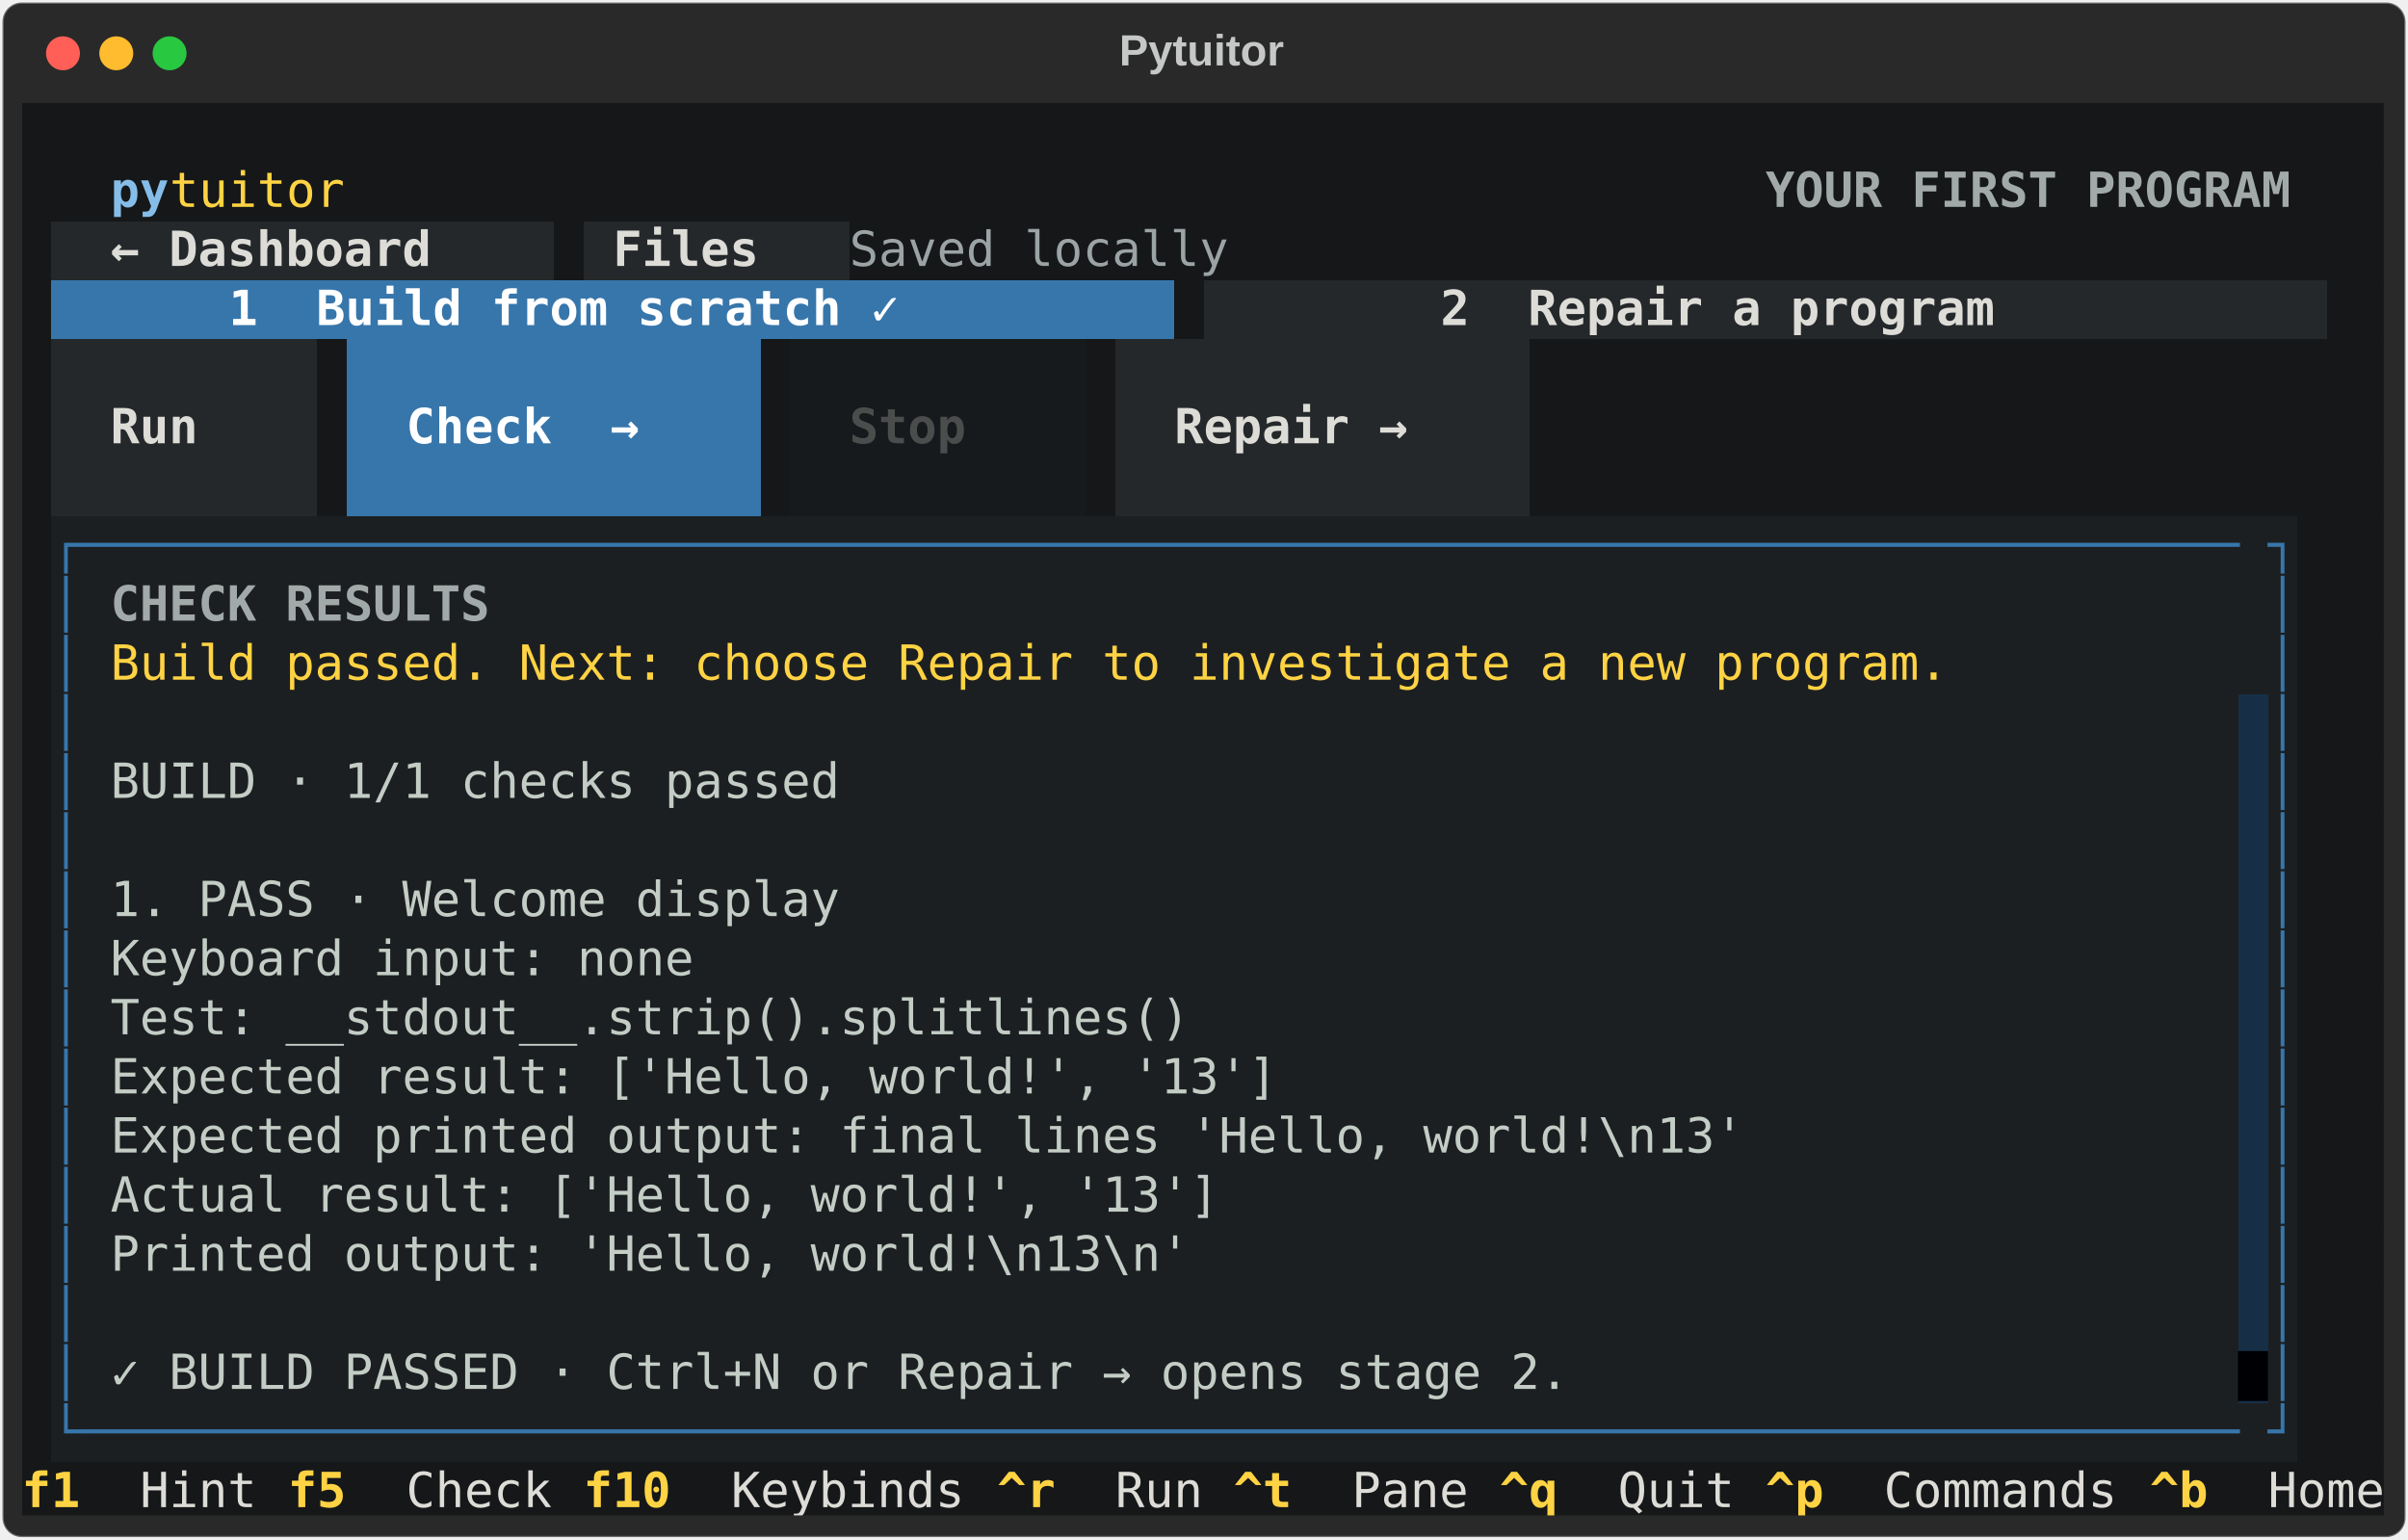
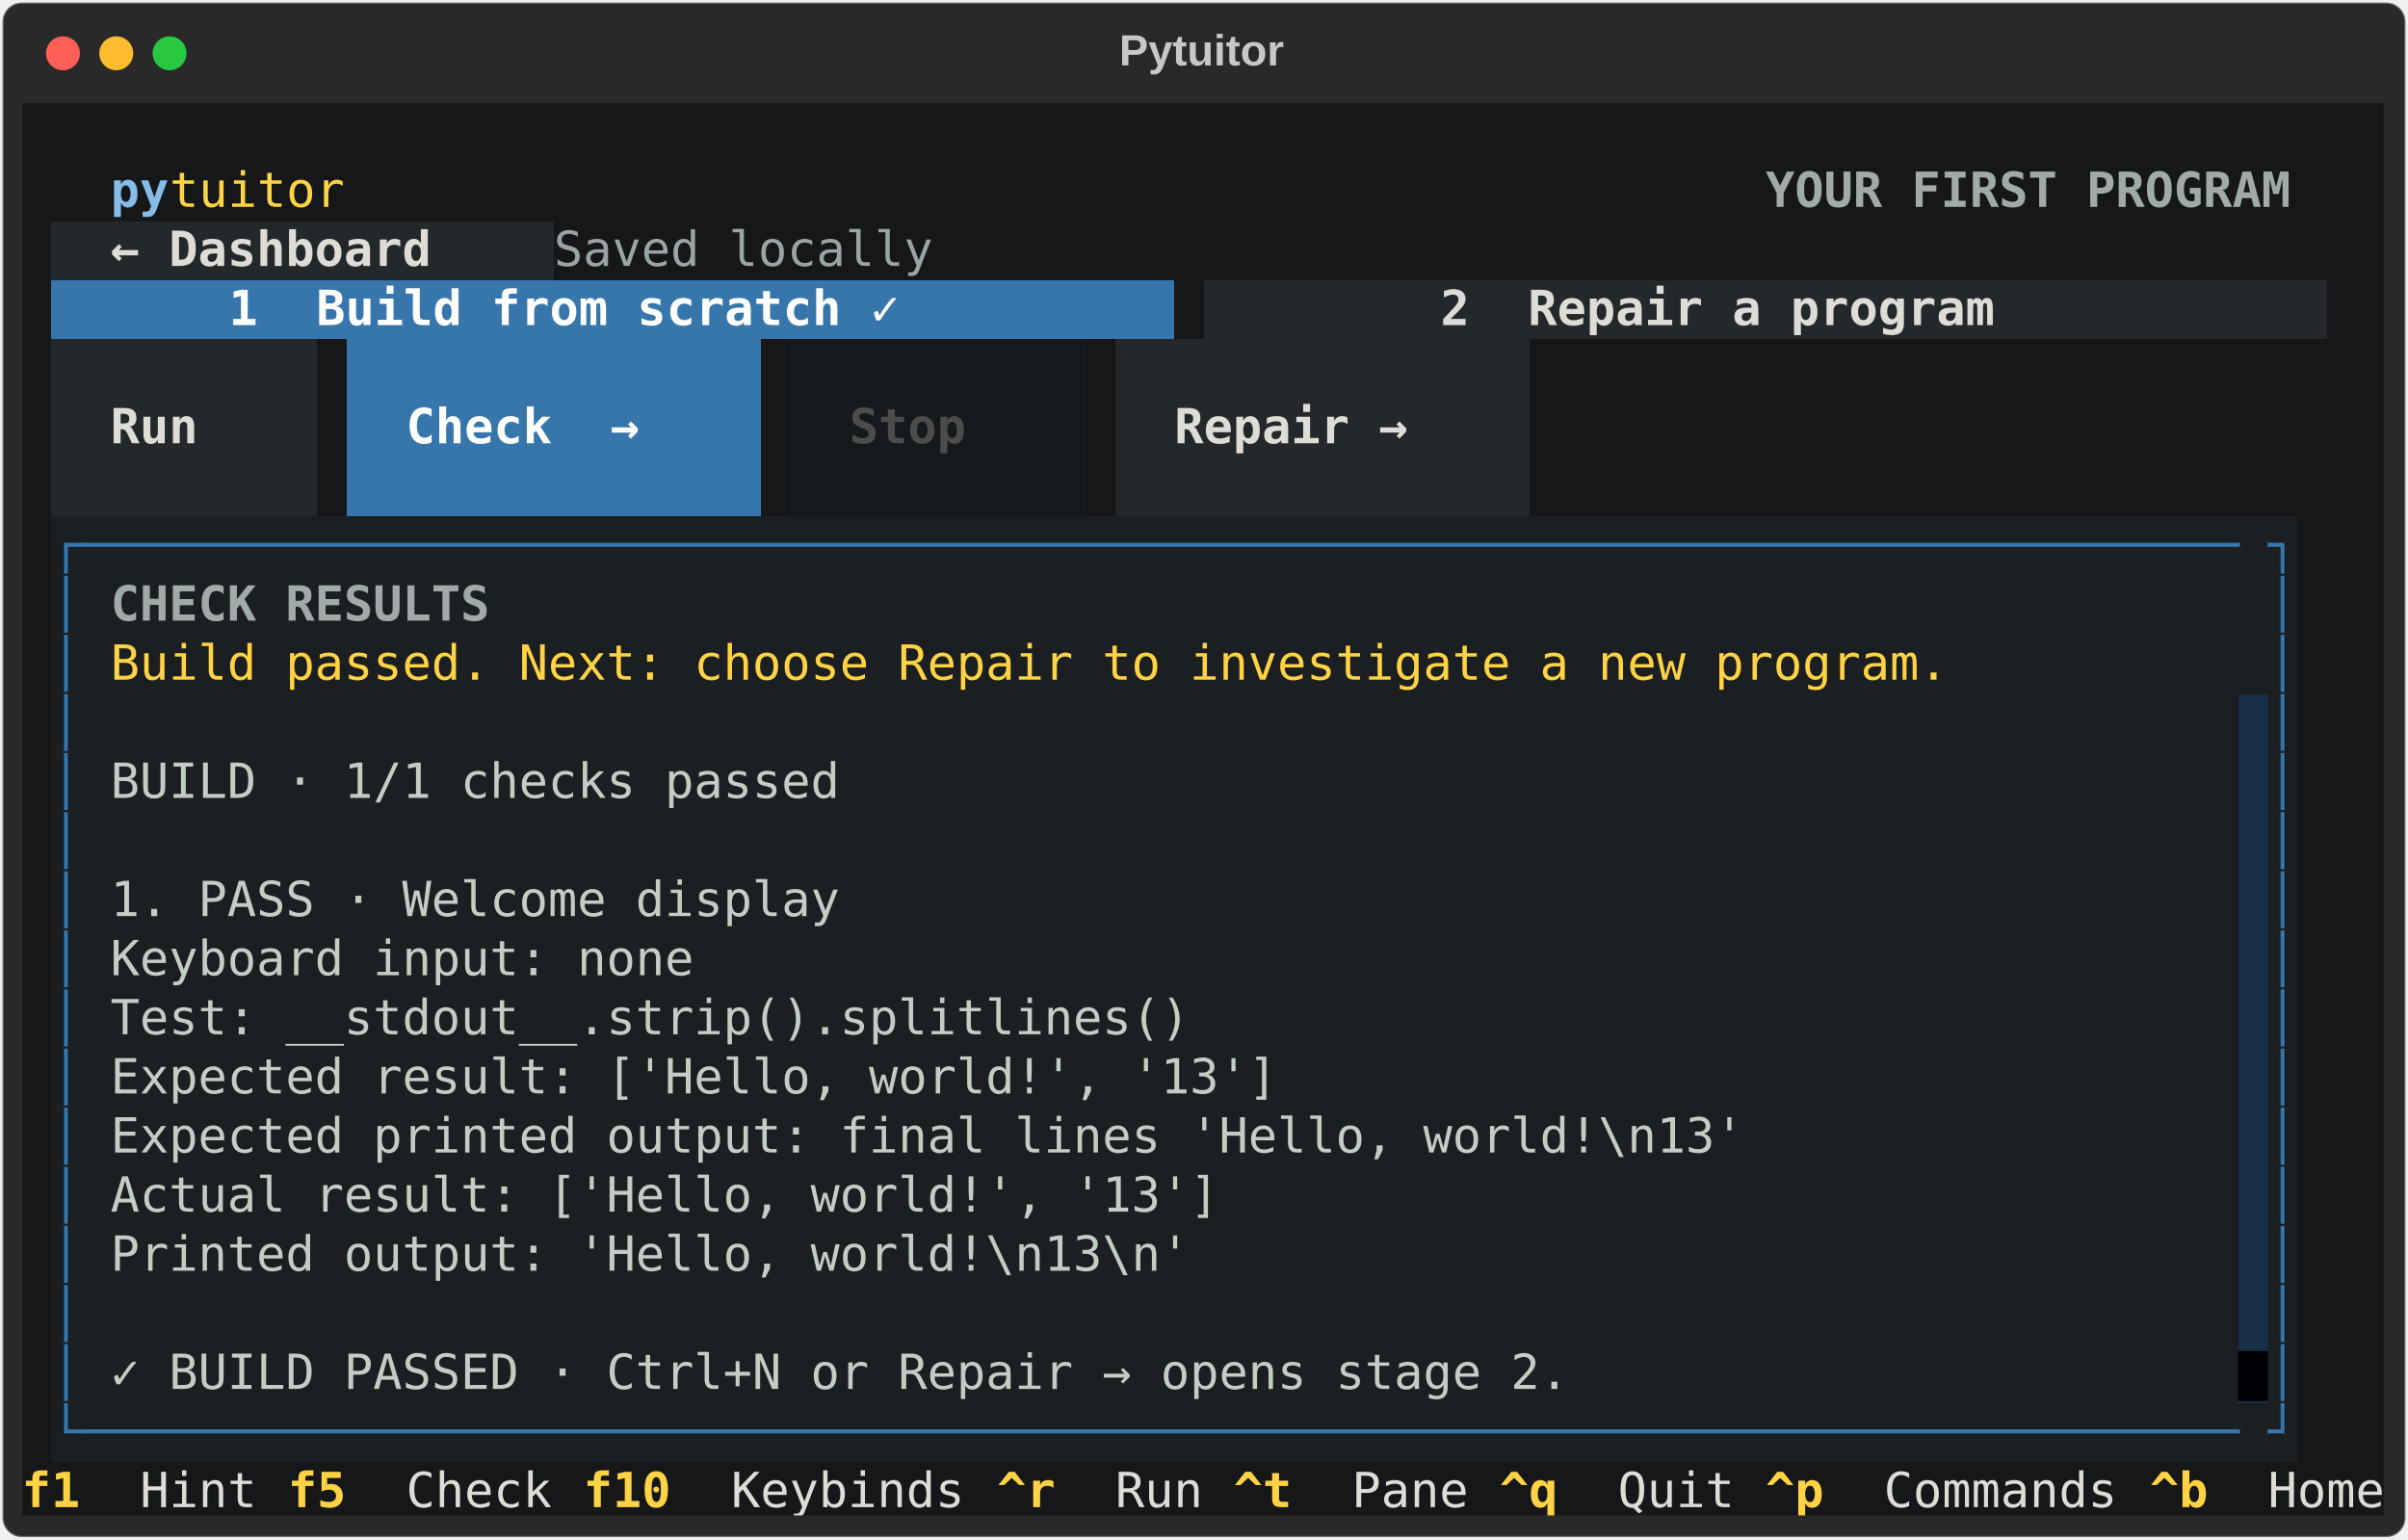
<svg xmlns="http://www.w3.org/2000/svg" class="rich-terminal" viewBox="0 0 994 635.6">
  <style>

    @font-face {
        font-family: "Fira Code";
        src: local("FiraCode-Regular"),
                url("https://cdnjs.cloudflare.com/ajax/libs/firacode/6.2.0/woff2/FiraCode-Regular.woff2") format("woff2"),
                url("https://cdnjs.cloudflare.com/ajax/libs/firacode/6.2.0/woff/FiraCode-Regular.woff") format("woff");
        font-style: normal;
        font-weight: 400;
    }
    @font-face {
        font-family: "Fira Code";
        src: local("FiraCode-Bold"),
                url("https://cdnjs.cloudflare.com/ajax/libs/firacode/6.2.0/woff2/FiraCode-Bold.woff2") format("woff2"),
                url("https://cdnjs.cloudflare.com/ajax/libs/firacode/6.2.0/woff/FiraCode-Bold.woff") format("woff");
        font-style: bold;
        font-weight: 700;
    }

    .terminal-baseline-matrix {
        font-family: Fira Code, monospace;
        font-size: 20px;
        line-height: 24.4px;
        font-variant-east-asian: full-width;
    }

    .terminal-baseline-title {
        font-size: 18px;
        font-weight: bold;
        font-family: arial;
    }

    .terminal-baseline-r1 { fill: #c5c8c6 }
.terminal-baseline-r2 { fill: #86bde8;font-weight: bold }
.terminal-baseline-r3 { fill: #ffd343 }
.terminal-baseline-r4 { fill: #a2aaa9;font-weight: bold }
.terminal-baseline-r5 { fill: #dddcd7;font-weight: bold }
.terminal-baseline-r6 { fill: #9ba3a5 }
.terminal-baseline-r7 { fill: #ffffff;font-weight: bold }
.terminal-baseline-r8 { fill: #4b4d4d;font-weight: bold }
.terminal-baseline-r9 { fill: #3776ab }
.terminal-baseline-r10 { fill: #1c1f22 }
.terminal-baseline-r11 { fill: #c3cdc5 }
.terminal-baseline-r12 { fill: #000004 }
.terminal-baseline-r13 { fill: #ffd343;font-weight: bold }
.terminal-baseline-r14 { fill: #dddcd7 }
    </style>
  <defs>
    <clipPath id="terminal-baseline-clip-terminal">
      <rect x="0" y="0" width="975.0" height="584.6" />
    </clipPath>
    <clipPath id="terminal-baseline-line-0">
      <rect x="0" y="1.5" width="976" height="24.65" />
    </clipPath>
    <clipPath id="terminal-baseline-line-1">
      <rect x="0" y="25.9" width="976" height="24.65" />
    </clipPath>
    <clipPath id="terminal-baseline-line-2">
      <rect x="0" y="50.3" width="976" height="24.65" />
    </clipPath>
    <clipPath id="terminal-baseline-line-3">
      <rect x="0" y="74.7" width="976" height="24.65" />
    </clipPath>
    <clipPath id="terminal-baseline-line-4">
      <rect x="0" y="99.1" width="976" height="24.65" />
    </clipPath>
    <clipPath id="terminal-baseline-line-5">
      <rect x="0" y="123.5" width="976" height="24.65" />
    </clipPath>
    <clipPath id="terminal-baseline-line-6">
      <rect x="0" y="147.9" width="976" height="24.65" />
    </clipPath>
    <clipPath id="terminal-baseline-line-7">
      <rect x="0" y="172.3" width="976" height="24.65" />
    </clipPath>
    <clipPath id="terminal-baseline-line-8">
      <rect x="0" y="196.7" width="976" height="24.65" />
    </clipPath>
    <clipPath id="terminal-baseline-line-9">
      <rect x="0" y="221.1" width="976" height="24.65" />
    </clipPath>
    <clipPath id="terminal-baseline-line-10">
      <rect x="0" y="245.5" width="976" height="24.65" />
    </clipPath>
    <clipPath id="terminal-baseline-line-11">
      <rect x="0" y="269.9" width="976" height="24.65" />
    </clipPath>
    <clipPath id="terminal-baseline-line-12">
      <rect x="0" y="294.3" width="976" height="24.65" />
    </clipPath>
    <clipPath id="terminal-baseline-line-13">
      <rect x="0" y="318.7" width="976" height="24.65" />
    </clipPath>
    <clipPath id="terminal-baseline-line-14">
      <rect x="0" y="343.1" width="976" height="24.65" />
    </clipPath>
    <clipPath id="terminal-baseline-line-15">
      <rect x="0" y="367.5" width="976" height="24.65" />
    </clipPath>
    <clipPath id="terminal-baseline-line-16">
      <rect x="0" y="391.9" width="976" height="24.65" />
    </clipPath>
    <clipPath id="terminal-baseline-line-17">
      <rect x="0" y="416.3" width="976" height="24.65" />
    </clipPath>
    <clipPath id="terminal-baseline-line-18">
      <rect x="0" y="440.7" width="976" height="24.65" />
    </clipPath>
    <clipPath id="terminal-baseline-line-19">
      <rect x="0" y="465.1" width="976" height="24.65" />
    </clipPath>
    <clipPath id="terminal-baseline-line-20">
      <rect x="0" y="489.5" width="976" height="24.65" />
    </clipPath>
    <clipPath id="terminal-baseline-line-21">
      <rect x="0" y="513.9" width="976" height="24.65" />
    </clipPath>
    <clipPath id="terminal-baseline-line-22">
      <rect x="0" y="538.3" width="976" height="24.65" />
    </clipPath>
  </defs>
  <rect fill="#292929" stroke="rgba(255,255,255,0.35)" stroke-width="1" x="1" y="1" width="992" height="633.6" rx="8" />
  <text class="terminal-baseline-title" fill="#c5c8c6" text-anchor="middle" x="496" y="27">Pytuitor</text>
  <g transform="translate(26,22)">
    <circle cx="0" cy="0" r="7" fill="#ff5f57" />
    <circle cx="22" cy="0" r="7" fill="#febc2e" />
    <circle cx="44" cy="0" r="7" fill="#28c840" />
  </g>
  <g transform="translate(9, 41)" clip-path="url(#terminal-baseline-clip-terminal)">
    <rect fill="#151719" x="0" y="1.5" width="976" height="24.65" shape-rendering="crispEdges" />
    <rect fill="#151719" x="0" y="25.9" width="36.6" height="24.65" shape-rendering="crispEdges" />
    <rect fill="#151719" x="36.6" y="25.9" width="24.4" height="24.65" shape-rendering="crispEdges" />
    <rect fill="#151719" x="61" y="25.9" width="73.2" height="24.65" shape-rendering="crispEdges" />
    <rect fill="#151719" x="134.2" y="25.9" width="109.8" height="24.65" shape-rendering="crispEdges" />
    <rect fill="#151719" x="244" y="25.9" width="475.8" height="24.65" shape-rendering="crispEdges" />
    <rect fill="#151719" x="719.8" y="25.9" width="219.6" height="24.65" shape-rendering="crispEdges" />
    <rect fill="#151719" x="939.4" y="25.9" width="36.6" height="24.65" shape-rendering="crispEdges" />
    <rect fill="#151719" x="0" y="50.3" width="12.2" height="24.65" shape-rendering="crispEdges" />
    <rect fill="#24282b" x="12.2" y="50.3" width="24.4" height="24.65" shape-rendering="crispEdges" />
    <rect fill="#24282b" x="36.6" y="50.3" width="158.6" height="24.65" shape-rendering="crispEdges" />
    <rect fill="#24282b" x="195.2" y="50.3" width="24.4" height="24.65" shape-rendering="crispEdges" />
-     <rect fill="#151719" x="219.6" y="50.3" width="12.2" height="24.65" shape-rendering="crispEdges" />
-     <rect fill="#24282b" x="231.8" y="50.3" width="12.2" height="24.65" shape-rendering="crispEdges" />
-     <rect fill="#24282b" x="244" y="50.3" width="85.4" height="24.65" shape-rendering="crispEdges" />
-     <rect fill="#24282b" x="329.4" y="50.3" width="12.2" height="24.65" shape-rendering="crispEdges" />
-     <rect fill="#151719" x="341.6" y="50.3" width="158.6" height="24.65" shape-rendering="crispEdges" />
-     <rect fill="#151719" x="500.2" y="50.3" width="463.6" height="24.65" shape-rendering="crispEdges" />
+     <rect fill="#151719" x="219.6" y="50.3" width="158.6" height="24.65" shape-rendering="crispEdges" />
+     <rect fill="#151719" x="378.2" y="50.3" width="585.6" height="24.65" shape-rendering="crispEdges" />
    <rect fill="#151719" x="963.8" y="50.3" width="12.2" height="24.65" shape-rendering="crispEdges" />
    <rect fill="#151719" x="0" y="74.7" width="12.2" height="24.65" shape-rendering="crispEdges" />
    <rect fill="#3776ab" x="12.2" y="74.7" width="12.2" height="24.65" shape-rendering="crispEdges" />
    <rect fill="#3776ab" x="24.4" y="74.7" width="61" height="24.65" shape-rendering="crispEdges" />
    <rect fill="#3776ab" x="85.4" y="74.7" width="305" height="24.65" shape-rendering="crispEdges" />
    <rect fill="#3776ab" x="390.4" y="74.7" width="73.2" height="24.65" shape-rendering="crispEdges" />
    <rect fill="#3776ab" x="463.6" y="74.7" width="12.2" height="24.65" shape-rendering="crispEdges" />
    <rect fill="#151719" x="475.8" y="74.7" width="12.2" height="24.65" shape-rendering="crispEdges" />
    <rect fill="#24282b" x="488" y="74.7" width="12.2" height="24.65" shape-rendering="crispEdges" />
    <rect fill="#24282b" x="500.2" y="74.7" width="85.4" height="24.65" shape-rendering="crispEdges" />
    <rect fill="#24282b" x="585.6" y="74.7" width="256.2" height="24.65" shape-rendering="crispEdges" />
    <rect fill="#24282b" x="841.8" y="74.7" width="97.6" height="24.65" shape-rendering="crispEdges" />
    <rect fill="#24282b" x="939.4" y="74.7" width="12.2" height="24.65" shape-rendering="crispEdges" />
    <rect fill="#151719" x="951.6" y="74.7" width="12.2" height="24.65" shape-rendering="crispEdges" />
    <rect fill="#151719" x="963.8" y="74.7" width="12.2" height="24.65" shape-rendering="crispEdges" />
    <rect fill="#151719" x="0" y="99.1" width="12.2" height="24.65" shape-rendering="crispEdges" />
    <rect fill="#24282b" x="12.2" y="99.1" width="24.4" height="24.65" shape-rendering="crispEdges" />
    <rect fill="#24282b" x="36.6" y="99.1" width="61" height="24.65" shape-rendering="crispEdges" />
    <rect fill="#24282b" x="97.6" y="99.1" width="24.4" height="24.65" shape-rendering="crispEdges" />
    <rect fill="#151719" x="122" y="99.1" width="12.2" height="24.65" shape-rendering="crispEdges" />
    <rect fill="#3776ab" x="134.2" y="99.1" width="24.4" height="24.65" shape-rendering="crispEdges" />
    <rect fill="#3776ab" x="158.6" y="99.1" width="122" height="24.65" shape-rendering="crispEdges" />
    <rect fill="#3776ab" x="280.6" y="99.1" width="24.4" height="24.65" shape-rendering="crispEdges" />
    <rect fill="#151719" x="305" y="99.1" width="12.2" height="24.65" shape-rendering="crispEdges" />
    <rect fill="#171a1c" x="317.2" y="99.1" width="24.4" height="24.65" shape-rendering="crispEdges" />
    <rect fill="#171a1c" x="341.6" y="99.1" width="73.2" height="24.65" shape-rendering="crispEdges" />
    <rect fill="#171a1c" x="414.8" y="99.1" width="24.4" height="24.65" shape-rendering="crispEdges" />
    <rect fill="#151719" x="439.2" y="99.1" width="12.2" height="24.65" shape-rendering="crispEdges" />
    <rect fill="#24282b" x="451.4" y="99.1" width="24.4" height="24.65" shape-rendering="crispEdges" />
    <rect fill="#24282b" x="475.8" y="99.1" width="122" height="24.65" shape-rendering="crispEdges" />
    <rect fill="#24282b" x="597.8" y="99.1" width="24.4" height="24.65" shape-rendering="crispEdges" />
    <rect fill="#151719" x="622.2" y="99.1" width="317.2" height="24.65" shape-rendering="crispEdges" />
    <rect fill="#151719" x="939.4" y="99.1" width="12.2" height="24.65" shape-rendering="crispEdges" />
    <rect fill="#151719" x="951.6" y="99.1" width="24.4" height="24.65" shape-rendering="crispEdges" />
    <rect fill="#151719" x="0" y="123.5" width="12.2" height="24.65" shape-rendering="crispEdges" />
    <rect fill="#24282b" x="12.2" y="123.5" width="24.4" height="24.65" shape-rendering="crispEdges" />
    <rect fill="#24282b" x="36.6" y="123.5" width="61" height="24.65" shape-rendering="crispEdges" />
    <rect fill="#24282b" x="97.6" y="123.5" width="24.4" height="24.65" shape-rendering="crispEdges" />
    <rect fill="#151719" x="122" y="123.5" width="12.2" height="24.65" shape-rendering="crispEdges" />
    <rect fill="#3776ab" x="134.2" y="123.5" width="24.4" height="24.65" shape-rendering="crispEdges" />
    <rect fill="#3776ab" x="158.6" y="123.5" width="122" height="24.65" shape-rendering="crispEdges" />
    <rect fill="#3776ab" x="280.6" y="123.5" width="24.4" height="24.65" shape-rendering="crispEdges" />
    <rect fill="#151719" x="305" y="123.5" width="12.2" height="24.65" shape-rendering="crispEdges" />
    <rect fill="#171a1c" x="317.2" y="123.5" width="24.4" height="24.65" shape-rendering="crispEdges" />
    <rect fill="#171a1c" x="341.6" y="123.5" width="73.2" height="24.65" shape-rendering="crispEdges" />
    <rect fill="#171a1c" x="414.8" y="123.5" width="24.4" height="24.65" shape-rendering="crispEdges" />
    <rect fill="#151719" x="439.2" y="123.5" width="12.2" height="24.65" shape-rendering="crispEdges" />
    <rect fill="#24282b" x="451.4" y="123.5" width="24.4" height="24.65" shape-rendering="crispEdges" />
    <rect fill="#24282b" x="475.8" y="123.5" width="122" height="24.65" shape-rendering="crispEdges" />
    <rect fill="#24282b" x="597.8" y="123.5" width="24.4" height="24.65" shape-rendering="crispEdges" />
    <rect fill="#151719" x="622.2" y="123.5" width="317.2" height="24.65" shape-rendering="crispEdges" />
    <rect fill="#151719" x="939.4" y="123.5" width="12.2" height="24.65" shape-rendering="crispEdges" />
    <rect fill="#151719" x="951.6" y="123.5" width="24.4" height="24.65" shape-rendering="crispEdges" />
    <rect fill="#151719" x="0" y="147.9" width="12.2" height="24.65" shape-rendering="crispEdges" />
    <rect fill="#24282b" x="12.2" y="147.9" width="24.4" height="24.65" shape-rendering="crispEdges" />
    <rect fill="#24282b" x="36.6" y="147.9" width="61" height="24.65" shape-rendering="crispEdges" />
    <rect fill="#24282b" x="97.6" y="147.9" width="24.4" height="24.65" shape-rendering="crispEdges" />
    <rect fill="#151719" x="122" y="147.9" width="12.2" height="24.65" shape-rendering="crispEdges" />
    <rect fill="#3776ab" x="134.2" y="147.9" width="24.4" height="24.65" shape-rendering="crispEdges" />
    <rect fill="#3776ab" x="158.6" y="147.9" width="122" height="24.65" shape-rendering="crispEdges" />
    <rect fill="#3776ab" x="280.6" y="147.9" width="24.4" height="24.65" shape-rendering="crispEdges" />
    <rect fill="#151719" x="305" y="147.9" width="12.2" height="24.65" shape-rendering="crispEdges" />
    <rect fill="#171a1c" x="317.2" y="147.9" width="24.4" height="24.65" shape-rendering="crispEdges" />
    <rect fill="#171a1c" x="341.6" y="147.9" width="73.2" height="24.65" shape-rendering="crispEdges" />
    <rect fill="#171a1c" x="414.8" y="147.9" width="24.4" height="24.65" shape-rendering="crispEdges" />
    <rect fill="#151719" x="439.2" y="147.9" width="12.2" height="24.65" shape-rendering="crispEdges" />
    <rect fill="#24282b" x="451.4" y="147.9" width="24.4" height="24.65" shape-rendering="crispEdges" />
    <rect fill="#24282b" x="475.8" y="147.9" width="122" height="24.65" shape-rendering="crispEdges" />
    <rect fill="#24282b" x="597.8" y="147.9" width="24.4" height="24.65" shape-rendering="crispEdges" />
    <rect fill="#151719" x="622.2" y="147.9" width="317.2" height="24.65" shape-rendering="crispEdges" />
    <rect fill="#151719" x="939.4" y="147.9" width="12.2" height="24.65" shape-rendering="crispEdges" />
    <rect fill="#151719" x="951.6" y="147.9" width="24.4" height="24.65" shape-rendering="crispEdges" />
    <rect fill="#151719" x="0" y="172.3" width="12.2" height="24.65" shape-rendering="crispEdges" />
    <rect fill="#1c1f22" x="12.2" y="172.3" width="12.2" height="24.65" shape-rendering="crispEdges" />
    <rect fill="#1c1f22" x="24.4" y="172.3" width="902.8" height="24.65" shape-rendering="crispEdges" />
    <rect fill="#1c1f22" x="927.2" y="172.3" width="12.2" height="24.65" shape-rendering="crispEdges" />
    <rect fill="#151719" x="939.4" y="172.3" width="12.2" height="24.65" shape-rendering="crispEdges" />
    <rect fill="#151719" x="951.6" y="172.3" width="24.4" height="24.65" shape-rendering="crispEdges" />
    <rect fill="#151719" x="0" y="196.7" width="12.2" height="24.65" shape-rendering="crispEdges" />
    <rect fill="#1c1f22" x="12.2" y="196.7" width="12.2" height="24.65" shape-rendering="crispEdges" />
    <rect fill="#1c1f22" x="24.4" y="196.7" width="12.2" height="24.65" shape-rendering="crispEdges" />
    <rect fill="#1c1f22" x="36.6" y="196.7" width="158.6" height="24.65" shape-rendering="crispEdges" />
    <rect fill="#1c1f22" x="195.2" y="196.7" width="719.8" height="24.65" shape-rendering="crispEdges" />
    <rect fill="#1c1f22" x="915" y="196.7" width="12.2" height="24.65" shape-rendering="crispEdges" />
    <rect fill="#1c1f22" x="927.2" y="196.7" width="12.2" height="24.65" shape-rendering="crispEdges" />
    <rect fill="#151719" x="939.4" y="196.7" width="12.2" height="24.65" shape-rendering="crispEdges" />
    <rect fill="#151719" x="951.6" y="196.7" width="24.4" height="24.65" shape-rendering="crispEdges" />
    <rect fill="#151719" x="0" y="221.1" width="12.2" height="24.65" shape-rendering="crispEdges" />
    <rect fill="#1c1f22" x="12.2" y="221.1" width="12.2" height="24.65" shape-rendering="crispEdges" />
    <rect fill="#1c1f22" x="24.4" y="221.1" width="12.2" height="24.65" shape-rendering="crispEdges" />
    <rect fill="#1c1f22" x="36.6" y="221.1" width="768.6" height="24.65" shape-rendering="crispEdges" />
    <rect fill="#1c1f22" x="805.2" y="221.1" width="109.8" height="24.65" shape-rendering="crispEdges" />
    <rect fill="#1c1f22" x="915" y="221.1" width="12.2" height="24.65" shape-rendering="crispEdges" />
    <rect fill="#1c1f22" x="927.2" y="221.1" width="12.2" height="24.65" shape-rendering="crispEdges" />
    <rect fill="#151719" x="939.4" y="221.1" width="12.2" height="24.65" shape-rendering="crispEdges" />
    <rect fill="#151719" x="951.6" y="221.1" width="24.4" height="24.65" shape-rendering="crispEdges" />
    <rect fill="#151719" x="0" y="245.5" width="12.2" height="24.65" shape-rendering="crispEdges" />
    <rect fill="#1c1f22" x="12.2" y="245.5" width="12.2" height="24.65" shape-rendering="crispEdges" />
    <rect fill="#1c1f22" x="24.4" y="245.5" width="890.6" height="24.65" shape-rendering="crispEdges" />
    <rect fill="#162f46" x="915" y="245.5" width="12.2" height="24.65" shape-rendering="crispEdges" />
    <rect fill="#1c1f22" x="927.2" y="245.5" width="12.2" height="24.65" shape-rendering="crispEdges" />
    <rect fill="#151719" x="939.4" y="245.5" width="12.2" height="24.65" shape-rendering="crispEdges" />
    <rect fill="#151719" x="951.6" y="245.5" width="24.4" height="24.65" shape-rendering="crispEdges" />
    <rect fill="#151719" x="0" y="269.9" width="12.2" height="24.65" shape-rendering="crispEdges" />
    <rect fill="#1c1f22" x="12.2" y="269.9" width="12.2" height="24.65" shape-rendering="crispEdges" />
    <rect fill="#1c1f22" x="24.4" y="269.9" width="12.2" height="24.65" shape-rendering="crispEdges" />
    <rect fill="#1c1f22" x="36.6" y="269.9" width="305" height="24.65" shape-rendering="crispEdges" />
    <rect fill="#1c1f22" x="341.6" y="269.9" width="561.2" height="24.65" shape-rendering="crispEdges" />
    <rect fill="#1c1f22" x="902.8" y="269.9" width="12.2" height="24.65" shape-rendering="crispEdges" />
    <rect fill="#162f46" x="915" y="269.9" width="12.2" height="24.65" shape-rendering="crispEdges" />
    <rect fill="#1c1f22" x="927.2" y="269.9" width="12.2" height="24.65" shape-rendering="crispEdges" />
    <rect fill="#151719" x="939.4" y="269.9" width="12.2" height="24.65" shape-rendering="crispEdges" />
    <rect fill="#151719" x="951.6" y="269.9" width="24.4" height="24.65" shape-rendering="crispEdges" />
    <rect fill="#151719" x="0" y="294.3" width="12.2" height="24.65" shape-rendering="crispEdges" />
    <rect fill="#1c1f22" x="12.2" y="294.3" width="12.2" height="24.65" shape-rendering="crispEdges" />
    <rect fill="#1c1f22" x="24.4" y="294.3" width="12.2" height="24.65" shape-rendering="crispEdges" />
    <rect fill="#1c1f22" x="36.6" y="294.3" width="0" height="24.65" shape-rendering="crispEdges" />
    <rect fill="#1c1f22" x="36.6" y="294.3" width="866.2" height="24.65" shape-rendering="crispEdges" />
    <rect fill="#1c1f22" x="902.8" y="294.3" width="12.2" height="24.65" shape-rendering="crispEdges" />
    <rect fill="#162f46" x="915" y="294.3" width="12.2" height="24.65" shape-rendering="crispEdges" />
    <rect fill="#1c1f22" x="927.2" y="294.3" width="12.2" height="24.65" shape-rendering="crispEdges" />
    <rect fill="#151719" x="939.4" y="294.3" width="12.2" height="24.65" shape-rendering="crispEdges" />
    <rect fill="#151719" x="951.6" y="294.3" width="24.4" height="24.65" shape-rendering="crispEdges" />
    <rect fill="#151719" x="0" y="318.7" width="12.2" height="24.65" shape-rendering="crispEdges" />
    <rect fill="#1c1f22" x="12.2" y="318.7" width="12.2" height="24.65" shape-rendering="crispEdges" />
    <rect fill="#1c1f22" x="24.4" y="318.7" width="12.2" height="24.65" shape-rendering="crispEdges" />
    <rect fill="#1c1f22" x="36.6" y="318.7" width="305" height="24.65" shape-rendering="crispEdges" />
    <rect fill="#1c1f22" x="341.6" y="318.7" width="561.2" height="24.65" shape-rendering="crispEdges" />
    <rect fill="#1c1f22" x="902.8" y="318.7" width="12.2" height="24.65" shape-rendering="crispEdges" />
    <rect fill="#162f46" x="915" y="318.7" width="12.2" height="24.65" shape-rendering="crispEdges" />
    <rect fill="#1c1f22" x="927.2" y="318.7" width="12.2" height="24.65" shape-rendering="crispEdges" />
    <rect fill="#151719" x="939.4" y="318.7" width="12.2" height="24.65" shape-rendering="crispEdges" />
    <rect fill="#151719" x="951.6" y="318.7" width="24.4" height="24.65" shape-rendering="crispEdges" />
    <rect fill="#151719" x="0" y="343.1" width="12.2" height="24.65" shape-rendering="crispEdges" />
    <rect fill="#1c1f22" x="12.2" y="343.1" width="12.2" height="24.65" shape-rendering="crispEdges" />
    <rect fill="#1c1f22" x="24.4" y="343.1" width="12.2" height="24.65" shape-rendering="crispEdges" />
    <rect fill="#1c1f22" x="36.6" y="343.1" width="280.6" height="24.65" shape-rendering="crispEdges" />
    <rect fill="#1c1f22" x="317.2" y="343.1" width="585.6" height="24.65" shape-rendering="crispEdges" />
    <rect fill="#1c1f22" x="902.8" y="343.1" width="12.2" height="24.65" shape-rendering="crispEdges" />
    <rect fill="#162f46" x="915" y="343.1" width="12.2" height="24.65" shape-rendering="crispEdges" />
    <rect fill="#1c1f22" x="927.2" y="343.1" width="12.2" height="24.65" shape-rendering="crispEdges" />
    <rect fill="#151719" x="939.4" y="343.1" width="12.2" height="24.65" shape-rendering="crispEdges" />
    <rect fill="#151719" x="951.6" y="343.1" width="24.4" height="24.65" shape-rendering="crispEdges" />
    <rect fill="#151719" x="0" y="367.5" width="12.2" height="24.65" shape-rendering="crispEdges" />
    <rect fill="#1c1f22" x="12.2" y="367.5" width="12.2" height="24.65" shape-rendering="crispEdges" />
    <rect fill="#1c1f22" x="24.4" y="367.5" width="12.2" height="24.65" shape-rendering="crispEdges" />
    <rect fill="#1c1f22" x="36.6" y="367.5" width="488" height="24.65" shape-rendering="crispEdges" />
    <rect fill="#1c1f22" x="524.6" y="367.5" width="378.2" height="24.65" shape-rendering="crispEdges" />
    <rect fill="#1c1f22" x="902.8" y="367.5" width="12.2" height="24.65" shape-rendering="crispEdges" />
    <rect fill="#162f46" x="915" y="367.5" width="12.2" height="24.65" shape-rendering="crispEdges" />
    <rect fill="#1c1f22" x="927.2" y="367.5" width="12.2" height="24.65" shape-rendering="crispEdges" />
    <rect fill="#151719" x="939.4" y="367.5" width="12.2" height="24.65" shape-rendering="crispEdges" />
    <rect fill="#151719" x="951.6" y="367.5" width="24.4" height="24.65" shape-rendering="crispEdges" />
    <rect fill="#151719" x="0" y="391.9" width="12.2" height="24.65" shape-rendering="crispEdges" />
    <rect fill="#1c1f22" x="12.2" y="391.9" width="12.2" height="24.65" shape-rendering="crispEdges" />
    <rect fill="#1c1f22" x="24.4" y="391.9" width="12.2" height="24.65" shape-rendering="crispEdges" />
    <rect fill="#1c1f22" x="36.6" y="391.9" width="524.6" height="24.65" shape-rendering="crispEdges" />
    <rect fill="#1c1f22" x="561.2" y="391.9" width="341.6" height="24.65" shape-rendering="crispEdges" />
    <rect fill="#1c1f22" x="902.8" y="391.9" width="12.2" height="24.65" shape-rendering="crispEdges" />
    <rect fill="#162f46" x="915" y="391.9" width="12.2" height="24.65" shape-rendering="crispEdges" />
    <rect fill="#1c1f22" x="927.2" y="391.9" width="12.2" height="24.65" shape-rendering="crispEdges" />
    <rect fill="#151719" x="939.4" y="391.9" width="12.2" height="24.65" shape-rendering="crispEdges" />
    <rect fill="#151719" x="951.6" y="391.9" width="24.4" height="24.65" shape-rendering="crispEdges" />
    <rect fill="#151719" x="0" y="416.3" width="12.2" height="24.65" shape-rendering="crispEdges" />
    <rect fill="#1c1f22" x="12.2" y="416.3" width="12.2" height="24.65" shape-rendering="crispEdges" />
    <rect fill="#1c1f22" x="24.4" y="416.3" width="12.2" height="24.65" shape-rendering="crispEdges" />
    <rect fill="#1c1f22" x="36.6" y="416.3" width="719.8" height="24.65" shape-rendering="crispEdges" />
    <rect fill="#1c1f22" x="756.4" y="416.3" width="146.4" height="24.65" shape-rendering="crispEdges" />
    <rect fill="#1c1f22" x="902.8" y="416.3" width="12.2" height="24.65" shape-rendering="crispEdges" />
    <rect fill="#162f46" x="915" y="416.3" width="12.2" height="24.65" shape-rendering="crispEdges" />
    <rect fill="#1c1f22" x="927.2" y="416.3" width="12.2" height="24.65" shape-rendering="crispEdges" />
    <rect fill="#151719" x="939.4" y="416.3" width="12.2" height="24.65" shape-rendering="crispEdges" />
    <rect fill="#151719" x="951.6" y="416.3" width="24.4" height="24.65" shape-rendering="crispEdges" />
    <rect fill="#151719" x="0" y="440.7" width="12.2" height="24.65" shape-rendering="crispEdges" />
    <rect fill="#1c1f22" x="12.2" y="440.7" width="12.2" height="24.65" shape-rendering="crispEdges" />
    <rect fill="#1c1f22" x="24.4" y="440.7" width="12.2" height="24.65" shape-rendering="crispEdges" />
    <rect fill="#1c1f22" x="36.6" y="440.7" width="500.2" height="24.65" shape-rendering="crispEdges" />
    <rect fill="#1c1f22" x="536.8" y="440.7" width="366" height="24.65" shape-rendering="crispEdges" />
    <rect fill="#1c1f22" x="902.8" y="440.7" width="12.2" height="24.65" shape-rendering="crispEdges" />
    <rect fill="#162f46" x="915" y="440.7" width="12.2" height="24.65" shape-rendering="crispEdges" />
    <rect fill="#1c1f22" x="927.2" y="440.7" width="12.2" height="24.65" shape-rendering="crispEdges" />
    <rect fill="#151719" x="939.4" y="440.7" width="12.2" height="24.65" shape-rendering="crispEdges" />
    <rect fill="#151719" x="951.6" y="440.7" width="24.4" height="24.65" shape-rendering="crispEdges" />
    <rect fill="#151719" x="0" y="465.1" width="12.2" height="24.65" shape-rendering="crispEdges" />
    <rect fill="#1c1f22" x="12.2" y="465.1" width="12.2" height="24.65" shape-rendering="crispEdges" />
    <rect fill="#1c1f22" x="24.4" y="465.1" width="12.2" height="24.65" shape-rendering="crispEdges" />
    <rect fill="#1c1f22" x="36.6" y="465.1" width="488" height="24.65" shape-rendering="crispEdges" />
    <rect fill="#1c1f22" x="524.6" y="465.1" width="378.2" height="24.65" shape-rendering="crispEdges" />
    <rect fill="#1c1f22" x="902.8" y="465.1" width="12.2" height="24.65" shape-rendering="crispEdges" />
    <rect fill="#162f46" x="915" y="465.1" width="12.2" height="24.65" shape-rendering="crispEdges" />
    <rect fill="#1c1f22" x="927.2" y="465.1" width="12.2" height="24.65" shape-rendering="crispEdges" />
    <rect fill="#151719" x="939.4" y="465.1" width="12.2" height="24.65" shape-rendering="crispEdges" />
    <rect fill="#151719" x="951.6" y="465.1" width="24.4" height="24.65" shape-rendering="crispEdges" />
    <rect fill="#151719" x="0" y="489.5" width="12.2" height="24.65" shape-rendering="crispEdges" />
    <rect fill="#1c1f22" x="12.2" y="489.5" width="12.2" height="24.65" shape-rendering="crispEdges" />
    <rect fill="#1c1f22" x="24.4" y="489.5" width="12.2" height="24.65" shape-rendering="crispEdges" />
    <rect fill="#1c1f22" x="36.6" y="489.5" width="0" height="24.65" shape-rendering="crispEdges" />
    <rect fill="#1c1f22" x="36.6" y="489.5" width="866.2" height="24.65" shape-rendering="crispEdges" />
    <rect fill="#1c1f22" x="902.8" y="489.5" width="12.2" height="24.65" shape-rendering="crispEdges" />
    <rect fill="#162f46" x="915" y="489.5" width="12.2" height="24.65" shape-rendering="crispEdges" />
    <rect fill="#1c1f22" x="927.2" y="489.5" width="12.2" height="24.65" shape-rendering="crispEdges" />
    <rect fill="#151719" x="939.4" y="489.5" width="12.2" height="24.65" shape-rendering="crispEdges" />
    <rect fill="#151719" x="951.6" y="489.5" width="24.4" height="24.65" shape-rendering="crispEdges" />
    <rect fill="#151719" x="0" y="513.9" width="12.2" height="24.65" shape-rendering="crispEdges" />
    <rect fill="#1c1f22" x="12.2" y="513.9" width="12.2" height="24.65" shape-rendering="crispEdges" />
    <rect fill="#1c1f22" x="24.4" y="513.9" width="12.2" height="24.65" shape-rendering="crispEdges" />
    <rect fill="#1c1f22" x="36.6" y="513.9" width="610" height="24.65" shape-rendering="crispEdges" />
    <rect fill="#1c1f22" x="646.6" y="513.9" width="256.2" height="24.65" shape-rendering="crispEdges" />
    <rect fill="#1c1f22" x="902.8" y="513.9" width="12.2" height="24.65" shape-rendering="crispEdges" />
    <rect fill="#162f46" x="915" y="513.9" width="12.2" height="24.65" shape-rendering="crispEdges" />
    <rect fill="#1c1f22" x="927.2" y="513.9" width="12.2" height="24.65" shape-rendering="crispEdges" />
    <rect fill="#151719" x="939.4" y="513.9" width="12.2" height="24.65" shape-rendering="crispEdges" />
    <rect fill="#151719" x="951.6" y="513.9" width="24.4" height="24.65" shape-rendering="crispEdges" />
    <rect fill="#151719" x="0" y="538.3" width="12.2" height="24.65" shape-rendering="crispEdges" />
    <rect fill="#1c1f22" x="12.2" y="538.3" width="12.2" height="24.65" shape-rendering="crispEdges" />
    <rect fill="#1c1f22" x="24.4" y="538.3" width="902.8" height="24.65" shape-rendering="crispEdges" />
    <rect fill="#1c1f22" x="927.2" y="538.3" width="12.2" height="24.65" shape-rendering="crispEdges" />
    <rect fill="#151719" x="939.4" y="538.3" width="12.2" height="24.65" shape-rendering="crispEdges" />
    <rect fill="#151719" x="951.6" y="538.3" width="24.4" height="24.65" shape-rendering="crispEdges" />
    <rect fill="#151719" x="0" y="562.7" width="48.8" height="24.65" shape-rendering="crispEdges" />
    <rect fill="#151719" x="48.8" y="562.7" width="61" height="24.65" shape-rendering="crispEdges" />
    <rect fill="#151719" x="109.8" y="562.7" width="48.8" height="24.65" shape-rendering="crispEdges" />
    <rect fill="#151719" x="158.6" y="562.7" width="73.2" height="24.65" shape-rendering="crispEdges" />
    <rect fill="#151719" x="231.8" y="562.7" width="61" height="24.65" shape-rendering="crispEdges" />
    <rect fill="#151719" x="292.8" y="562.7" width="109.8" height="24.65" shape-rendering="crispEdges" />
    <rect fill="#151719" x="402.6" y="562.7" width="48.8" height="24.65" shape-rendering="crispEdges" />
    <rect fill="#151719" x="451.4" y="562.7" width="48.8" height="24.65" shape-rendering="crispEdges" />
    <rect fill="#151719" x="500.2" y="562.7" width="48.8" height="24.65" shape-rendering="crispEdges" />
    <rect fill="#151719" x="549" y="562.7" width="61" height="24.65" shape-rendering="crispEdges" />
    <rect fill="#151719" x="610" y="562.7" width="48.8" height="24.65" shape-rendering="crispEdges" />
    <rect fill="#151719" x="658.8" y="562.7" width="61" height="24.65" shape-rendering="crispEdges" />
    <rect fill="#151719" x="719.8" y="562.7" width="48.8" height="24.65" shape-rendering="crispEdges" />
    <rect fill="#151719" x="768.6" y="562.7" width="109.8" height="24.65" shape-rendering="crispEdges" />
    <rect fill="#151719" x="878.4" y="562.7" width="48.8" height="24.65" shape-rendering="crispEdges" />
    <rect fill="#151719" x="927.2" y="562.7" width="48.8" height="24.65" shape-rendering="crispEdges" />
    <g class="terminal-baseline-matrix">
      <text class="terminal-baseline-r1" x="976" y="20" textLength="12.2" clip-path="url(#terminal-baseline-line-0)">
</text>
      <text class="terminal-baseline-r2" x="36.6" y="44.4" textLength="24.4" clip-path="url(#terminal-baseline-line-1)">py</text>
      <text class="terminal-baseline-r3" x="61" y="44.4" textLength="73.2" clip-path="url(#terminal-baseline-line-1)">tuitor</text>
      <text class="terminal-baseline-r4" x="719.8" y="44.4" textLength="219.6" clip-path="url(#terminal-baseline-line-1)">YOUR FIRST PROGRAM</text>
      <text class="terminal-baseline-r1" x="976" y="44.4" textLength="12.2" clip-path="url(#terminal-baseline-line-1)">
</text>
      <text class="terminal-baseline-r5" x="36.6" y="68.8" textLength="158.6" clip-path="url(#terminal-baseline-line-2)"> ← Dashboard </text>
-       <text class="terminal-baseline-r5" x="244" y="68.8" textLength="85.4" clip-path="url(#terminal-baseline-line-2)"> Files </text>
-       <text class="terminal-baseline-r6" x="341.6" y="68.8" textLength="158.6" clip-path="url(#terminal-baseline-line-2)">Saved locally</text>
+       <text class="terminal-baseline-r6" x="219.6" y="68.8" textLength="158.6" clip-path="url(#terminal-baseline-line-2)">Saved locally</text>
      <text class="terminal-baseline-r1" x="976" y="68.8" textLength="12.2" clip-path="url(#terminal-baseline-line-2)">
</text>
      <text class="terminal-baseline-r7" x="85.4" y="93.2" textLength="305" clip-path="url(#terminal-baseline-line-3)"> 1  Build from scratch ✓ </text>
      <text class="terminal-baseline-r5" x="585.6" y="93.2" textLength="256.2" clip-path="url(#terminal-baseline-line-3)"> 2  Repair a program </text>
      <text class="terminal-baseline-r1" x="976" y="93.2" textLength="12.2" clip-path="url(#terminal-baseline-line-3)">
</text>
      <text class="terminal-baseline-r1" x="976" y="117.6" textLength="12.2" clip-path="url(#terminal-baseline-line-4)">
</text>
      <text class="terminal-baseline-r5" x="36.6" y="142" textLength="61" clip-path="url(#terminal-baseline-line-5)"> Run </text>
      <text class="terminal-baseline-r7" x="158.6" y="142" textLength="122" clip-path="url(#terminal-baseline-line-5)"> Check  → </text>
      <text class="terminal-baseline-r8" x="341.6" y="142" textLength="73.2" clip-path="url(#terminal-baseline-line-5)"> Stop </text>
      <text class="terminal-baseline-r5" x="475.8" y="142" textLength="122" clip-path="url(#terminal-baseline-line-5)"> Repair → </text>
      <text class="terminal-baseline-r1" x="976" y="142" textLength="12.2" clip-path="url(#terminal-baseline-line-5)">
</text>
      <text class="terminal-baseline-r1" x="976" y="166.4" textLength="12.2" clip-path="url(#terminal-baseline-line-6)">
</text>
      <text class="terminal-baseline-r9" x="12.2" y="190.8" textLength="12.2" clip-path="url(#terminal-baseline-line-7)">┌</text>
      <text class="terminal-baseline-r9" x="24.4" y="190.8" textLength="902.8" clip-path="url(#terminal-baseline-line-7)">──────────────────────────────────────────────────────────────────────────</text>
      <text class="terminal-baseline-r9" x="927.2" y="190.8" textLength="12.2" clip-path="url(#terminal-baseline-line-7)">┐</text>
      <text class="terminal-baseline-r1" x="976" y="190.8" textLength="12.2" clip-path="url(#terminal-baseline-line-7)">
</text>
      <text class="terminal-baseline-r9" x="12.2" y="215.2" textLength="12.2" clip-path="url(#terminal-baseline-line-8)">│</text>
      <text class="terminal-baseline-r4" x="36.6" y="215.2" textLength="158.6" clip-path="url(#terminal-baseline-line-8)">CHECK RESULTS</text>
      <text class="terminal-baseline-r9" x="927.2" y="215.2" textLength="12.2" clip-path="url(#terminal-baseline-line-8)">│</text>
      <text class="terminal-baseline-r1" x="976" y="215.2" textLength="12.2" clip-path="url(#terminal-baseline-line-8)">
</text>
      <text class="terminal-baseline-r9" x="12.2" y="239.6" textLength="12.2" clip-path="url(#terminal-baseline-line-9)">│</text>
      <text class="terminal-baseline-r3" x="36.6" y="239.6" textLength="768.6" clip-path="url(#terminal-baseline-line-9)">Build passed. Next: choose Repair to investigate a new program.</text>
      <text class="terminal-baseline-r9" x="927.2" y="239.6" textLength="12.2" clip-path="url(#terminal-baseline-line-9)">│</text>
      <text class="terminal-baseline-r1" x="976" y="239.6" textLength="12.2" clip-path="url(#terminal-baseline-line-9)">
</text>
      <text class="terminal-baseline-r9" x="12.2" y="264" textLength="12.2" clip-path="url(#terminal-baseline-line-10)">│</text>
      <text class="terminal-baseline-r9" x="927.2" y="264" textLength="12.2" clip-path="url(#terminal-baseline-line-10)">│</text>
      <text class="terminal-baseline-r1" x="976" y="264" textLength="12.2" clip-path="url(#terminal-baseline-line-10)">
</text>
      <text class="terminal-baseline-r9" x="12.2" y="288.4" textLength="12.2" clip-path="url(#terminal-baseline-line-11)">│</text>
      <text class="terminal-baseline-r11" x="36.6" y="288.4" textLength="305" clip-path="url(#terminal-baseline-line-11)">BUILD · 1/1 checks passed</text>
      <text class="terminal-baseline-r9" x="927.2" y="288.4" textLength="12.2" clip-path="url(#terminal-baseline-line-11)">│</text>
      <text class="terminal-baseline-r1" x="976" y="288.4" textLength="12.2" clip-path="url(#terminal-baseline-line-11)">
</text>
      <text class="terminal-baseline-r9" x="12.2" y="312.8" textLength="12.2" clip-path="url(#terminal-baseline-line-12)">│</text>
      <text class="terminal-baseline-r9" x="927.2" y="312.8" textLength="12.2" clip-path="url(#terminal-baseline-line-12)">│</text>
      <text class="terminal-baseline-r1" x="976" y="312.8" textLength="12.2" clip-path="url(#terminal-baseline-line-12)">
</text>
      <text class="terminal-baseline-r9" x="12.2" y="337.2" textLength="12.2" clip-path="url(#terminal-baseline-line-13)">│</text>
      <text class="terminal-baseline-r11" x="36.6" y="337.2" textLength="305" clip-path="url(#terminal-baseline-line-13)">1. PASS · Welcome display</text>
      <text class="terminal-baseline-r9" x="927.2" y="337.2" textLength="12.2" clip-path="url(#terminal-baseline-line-13)">│</text>
      <text class="terminal-baseline-r1" x="976" y="337.2" textLength="12.2" clip-path="url(#terminal-baseline-line-13)">
</text>
      <text class="terminal-baseline-r9" x="12.2" y="361.6" textLength="12.2" clip-path="url(#terminal-baseline-line-14)">│</text>
      <text class="terminal-baseline-r11" x="36.6" y="361.6" textLength="280.6" clip-path="url(#terminal-baseline-line-14)">   Keyboard input: none</text>
      <text class="terminal-baseline-r9" x="927.2" y="361.6" textLength="12.2" clip-path="url(#terminal-baseline-line-14)">│</text>
      <text class="terminal-baseline-r1" x="976" y="361.6" textLength="12.2" clip-path="url(#terminal-baseline-line-14)">
</text>
      <text class="terminal-baseline-r9" x="12.2" y="386" textLength="12.2" clip-path="url(#terminal-baseline-line-15)">│</text>
      <text class="terminal-baseline-r11" x="36.6" y="386" textLength="488" clip-path="url(#terminal-baseline-line-15)">   Test: __stdout__.strip().splitlines()</text>
      <text class="terminal-baseline-r9" x="927.2" y="386" textLength="12.2" clip-path="url(#terminal-baseline-line-15)">│</text>
      <text class="terminal-baseline-r1" x="976" y="386" textLength="12.2" clip-path="url(#terminal-baseline-line-15)">
</text>
      <text class="terminal-baseline-r9" x="12.2" y="410.4" textLength="12.2" clip-path="url(#terminal-baseline-line-16)">│</text>
      <text class="terminal-baseline-r11" x="36.6" y="410.4" textLength="524.6" clip-path="url(#terminal-baseline-line-16)">   Expected result: ['Hello, world!', '13']</text>
      <text class="terminal-baseline-r9" x="927.2" y="410.4" textLength="12.2" clip-path="url(#terminal-baseline-line-16)">│</text>
      <text class="terminal-baseline-r1" x="976" y="410.4" textLength="12.2" clip-path="url(#terminal-baseline-line-16)">
</text>
      <text class="terminal-baseline-r9" x="12.2" y="434.8" textLength="12.2" clip-path="url(#terminal-baseline-line-17)">│</text>
      <text class="terminal-baseline-r11" x="36.6" y="434.8" textLength="719.8" clip-path="url(#terminal-baseline-line-17)">   Expected printed output: final lines 'Hello, world!\n13'</text>
      <text class="terminal-baseline-r9" x="927.2" y="434.8" textLength="12.2" clip-path="url(#terminal-baseline-line-17)">│</text>
      <text class="terminal-baseline-r1" x="976" y="434.8" textLength="12.2" clip-path="url(#terminal-baseline-line-17)">
</text>
      <text class="terminal-baseline-r9" x="12.2" y="459.2" textLength="12.2" clip-path="url(#terminal-baseline-line-18)">│</text>
      <text class="terminal-baseline-r11" x="36.6" y="459.2" textLength="500.2" clip-path="url(#terminal-baseline-line-18)">   Actual result: ['Hello, world!', '13']</text>
      <text class="terminal-baseline-r9" x="927.2" y="459.2" textLength="12.2" clip-path="url(#terminal-baseline-line-18)">│</text>
      <text class="terminal-baseline-r1" x="976" y="459.2" textLength="12.2" clip-path="url(#terminal-baseline-line-18)">
</text>
      <text class="terminal-baseline-r9" x="12.2" y="483.6" textLength="12.2" clip-path="url(#terminal-baseline-line-19)">│</text>
      <text class="terminal-baseline-r11" x="36.6" y="483.6" textLength="488" clip-path="url(#terminal-baseline-line-19)">   Printed output: 'Hello, world!\n13\n'</text>
      <text class="terminal-baseline-r9" x="927.2" y="483.6" textLength="12.2" clip-path="url(#terminal-baseline-line-19)">│</text>
      <text class="terminal-baseline-r1" x="976" y="483.6" textLength="12.2" clip-path="url(#terminal-baseline-line-19)">
</text>
      <text class="terminal-baseline-r9" x="12.2" y="508" textLength="12.2" clip-path="url(#terminal-baseline-line-20)">│</text>
      <text class="terminal-baseline-r9" x="927.2" y="508" textLength="12.2" clip-path="url(#terminal-baseline-line-20)">│</text>
      <text class="terminal-baseline-r1" x="976" y="508" textLength="12.2" clip-path="url(#terminal-baseline-line-20)">
</text>
      <text class="terminal-baseline-r9" x="12.2" y="532.4" textLength="12.2" clip-path="url(#terminal-baseline-line-21)">│</text>
      <text class="terminal-baseline-r11" x="36.6" y="532.4" textLength="610" clip-path="url(#terminal-baseline-line-21)">✓ BUILD PASSED · Ctrl+N or Repair → opens stage 2.</text>
      <text class="terminal-baseline-r12" x="915" y="532.4" textLength="12.2" clip-path="url(#terminal-baseline-line-21)">▇</text>
      <text class="terminal-baseline-r9" x="927.2" y="532.4" textLength="12.2" clip-path="url(#terminal-baseline-line-21)">│</text>
      <text class="terminal-baseline-r1" x="976" y="532.4" textLength="12.2" clip-path="url(#terminal-baseline-line-21)">
</text>
      <text class="terminal-baseline-r9" x="12.2" y="556.8" textLength="12.2" clip-path="url(#terminal-baseline-line-22)">└</text>
      <text class="terminal-baseline-r9" x="24.4" y="556.8" textLength="902.8" clip-path="url(#terminal-baseline-line-22)">──────────────────────────────────────────────────────────────────────────</text>
      <text class="terminal-baseline-r9" x="927.2" y="556.8" textLength="12.2" clip-path="url(#terminal-baseline-line-22)">┘</text>
      <text class="terminal-baseline-r1" x="976" y="556.8" textLength="12.2" clip-path="url(#terminal-baseline-line-22)">
</text>
      <text class="terminal-baseline-r13" x="0" y="581.2" textLength="48.8" clip-path="url(#terminal-baseline-line-23)"> f1 </text>
      <text class="terminal-baseline-r14" x="48.8" y="581.2" textLength="61" clip-path="url(#terminal-baseline-line-23)">Hint </text>
      <text class="terminal-baseline-r13" x="109.8" y="581.2" textLength="48.8" clip-path="url(#terminal-baseline-line-23)"> f5 </text>
      <text class="terminal-baseline-r14" x="158.6" y="581.2" textLength="73.2" clip-path="url(#terminal-baseline-line-23)">Check </text>
      <text class="terminal-baseline-r13" x="231.8" y="581.2" textLength="61" clip-path="url(#terminal-baseline-line-23)"> f10 </text>
      <text class="terminal-baseline-r14" x="292.8" y="581.2" textLength="109.8" clip-path="url(#terminal-baseline-line-23)">Keybinds </text>
      <text class="terminal-baseline-r13" x="402.6" y="581.2" textLength="48.8" clip-path="url(#terminal-baseline-line-23)"> ^r </text>
      <text class="terminal-baseline-r14" x="451.4" y="581.2" textLength="48.8" clip-path="url(#terminal-baseline-line-23)">Run </text>
      <text class="terminal-baseline-r13" x="500.2" y="581.2" textLength="48.8" clip-path="url(#terminal-baseline-line-23)"> ^t </text>
      <text class="terminal-baseline-r14" x="549" y="581.2" textLength="61" clip-path="url(#terminal-baseline-line-23)">Pane </text>
      <text class="terminal-baseline-r13" x="610" y="581.2" textLength="48.8" clip-path="url(#terminal-baseline-line-23)"> ^q </text>
      <text class="terminal-baseline-r14" x="658.8" y="581.2" textLength="61" clip-path="url(#terminal-baseline-line-23)">Quit </text>
      <text class="terminal-baseline-r13" x="719.8" y="581.2" textLength="48.8" clip-path="url(#terminal-baseline-line-23)"> ^p </text>
      <text class="terminal-baseline-r14" x="768.6" y="581.2" textLength="109.8" clip-path="url(#terminal-baseline-line-23)">Commands </text>
      <text class="terminal-baseline-r13" x="878.4" y="581.2" textLength="48.8" clip-path="url(#terminal-baseline-line-23)"> ^b </text>
      <text class="terminal-baseline-r14" x="927.2" y="581.2" textLength="48.8" clip-path="url(#terminal-baseline-line-23)">Home</text>
    </g>
  </g>
</svg>
